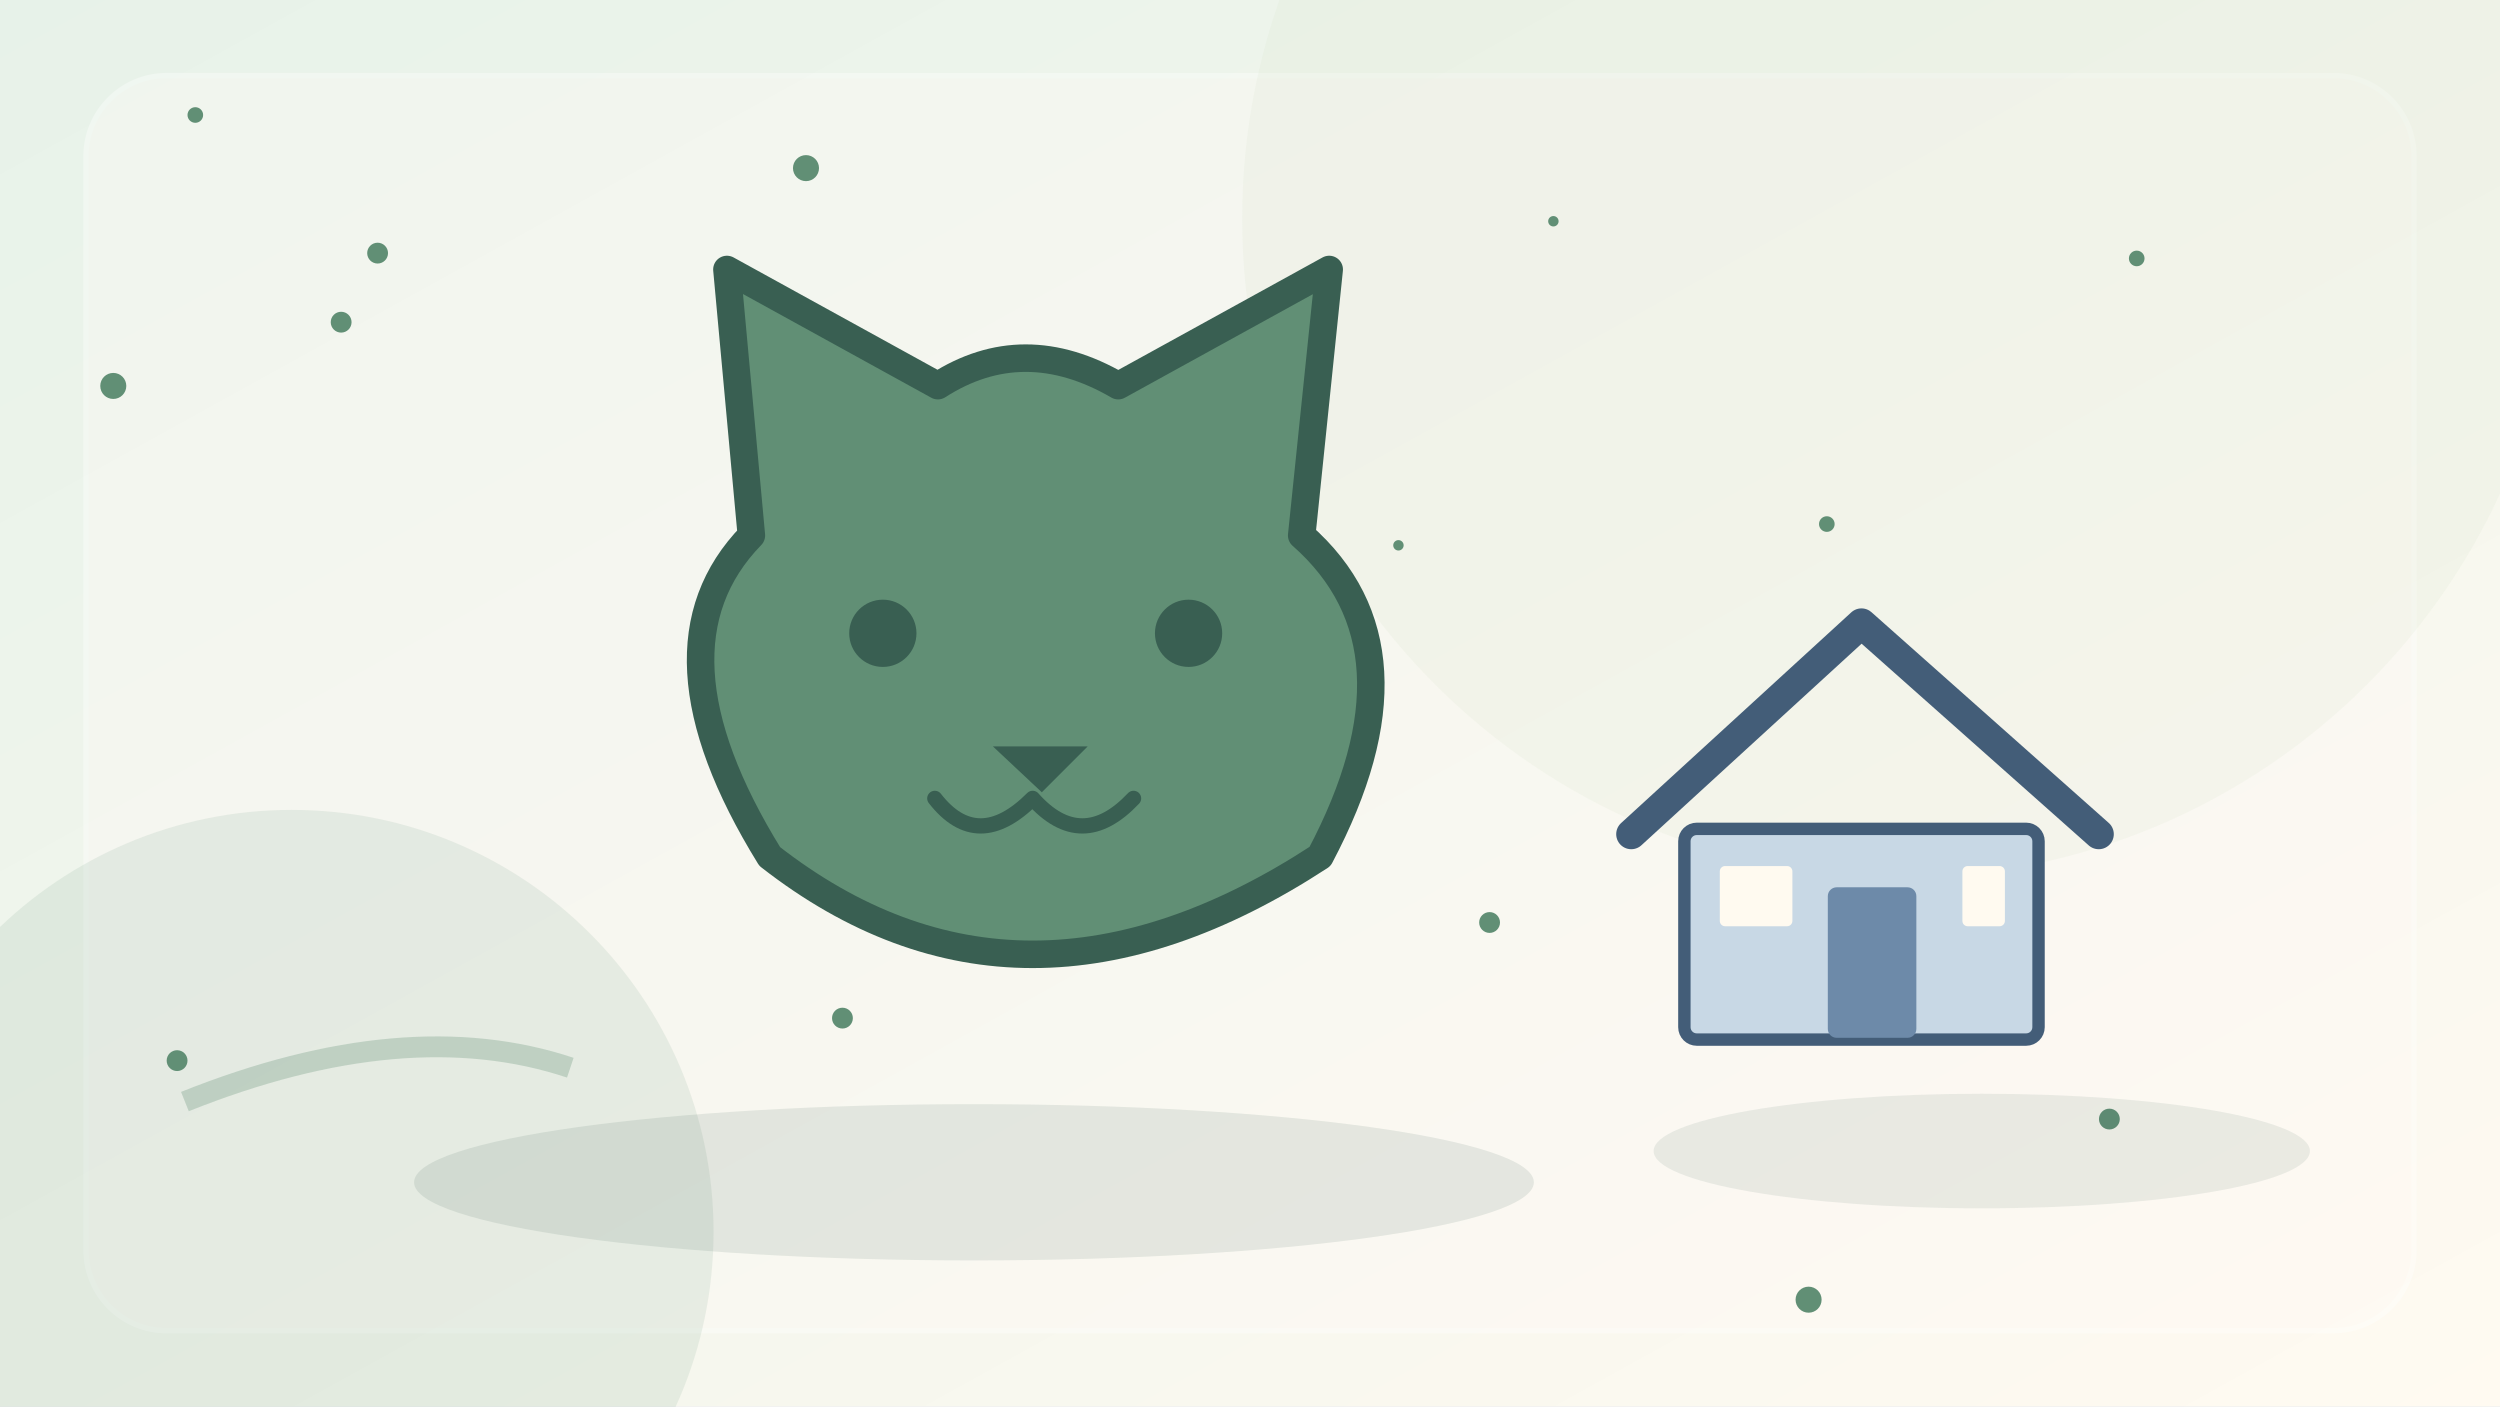
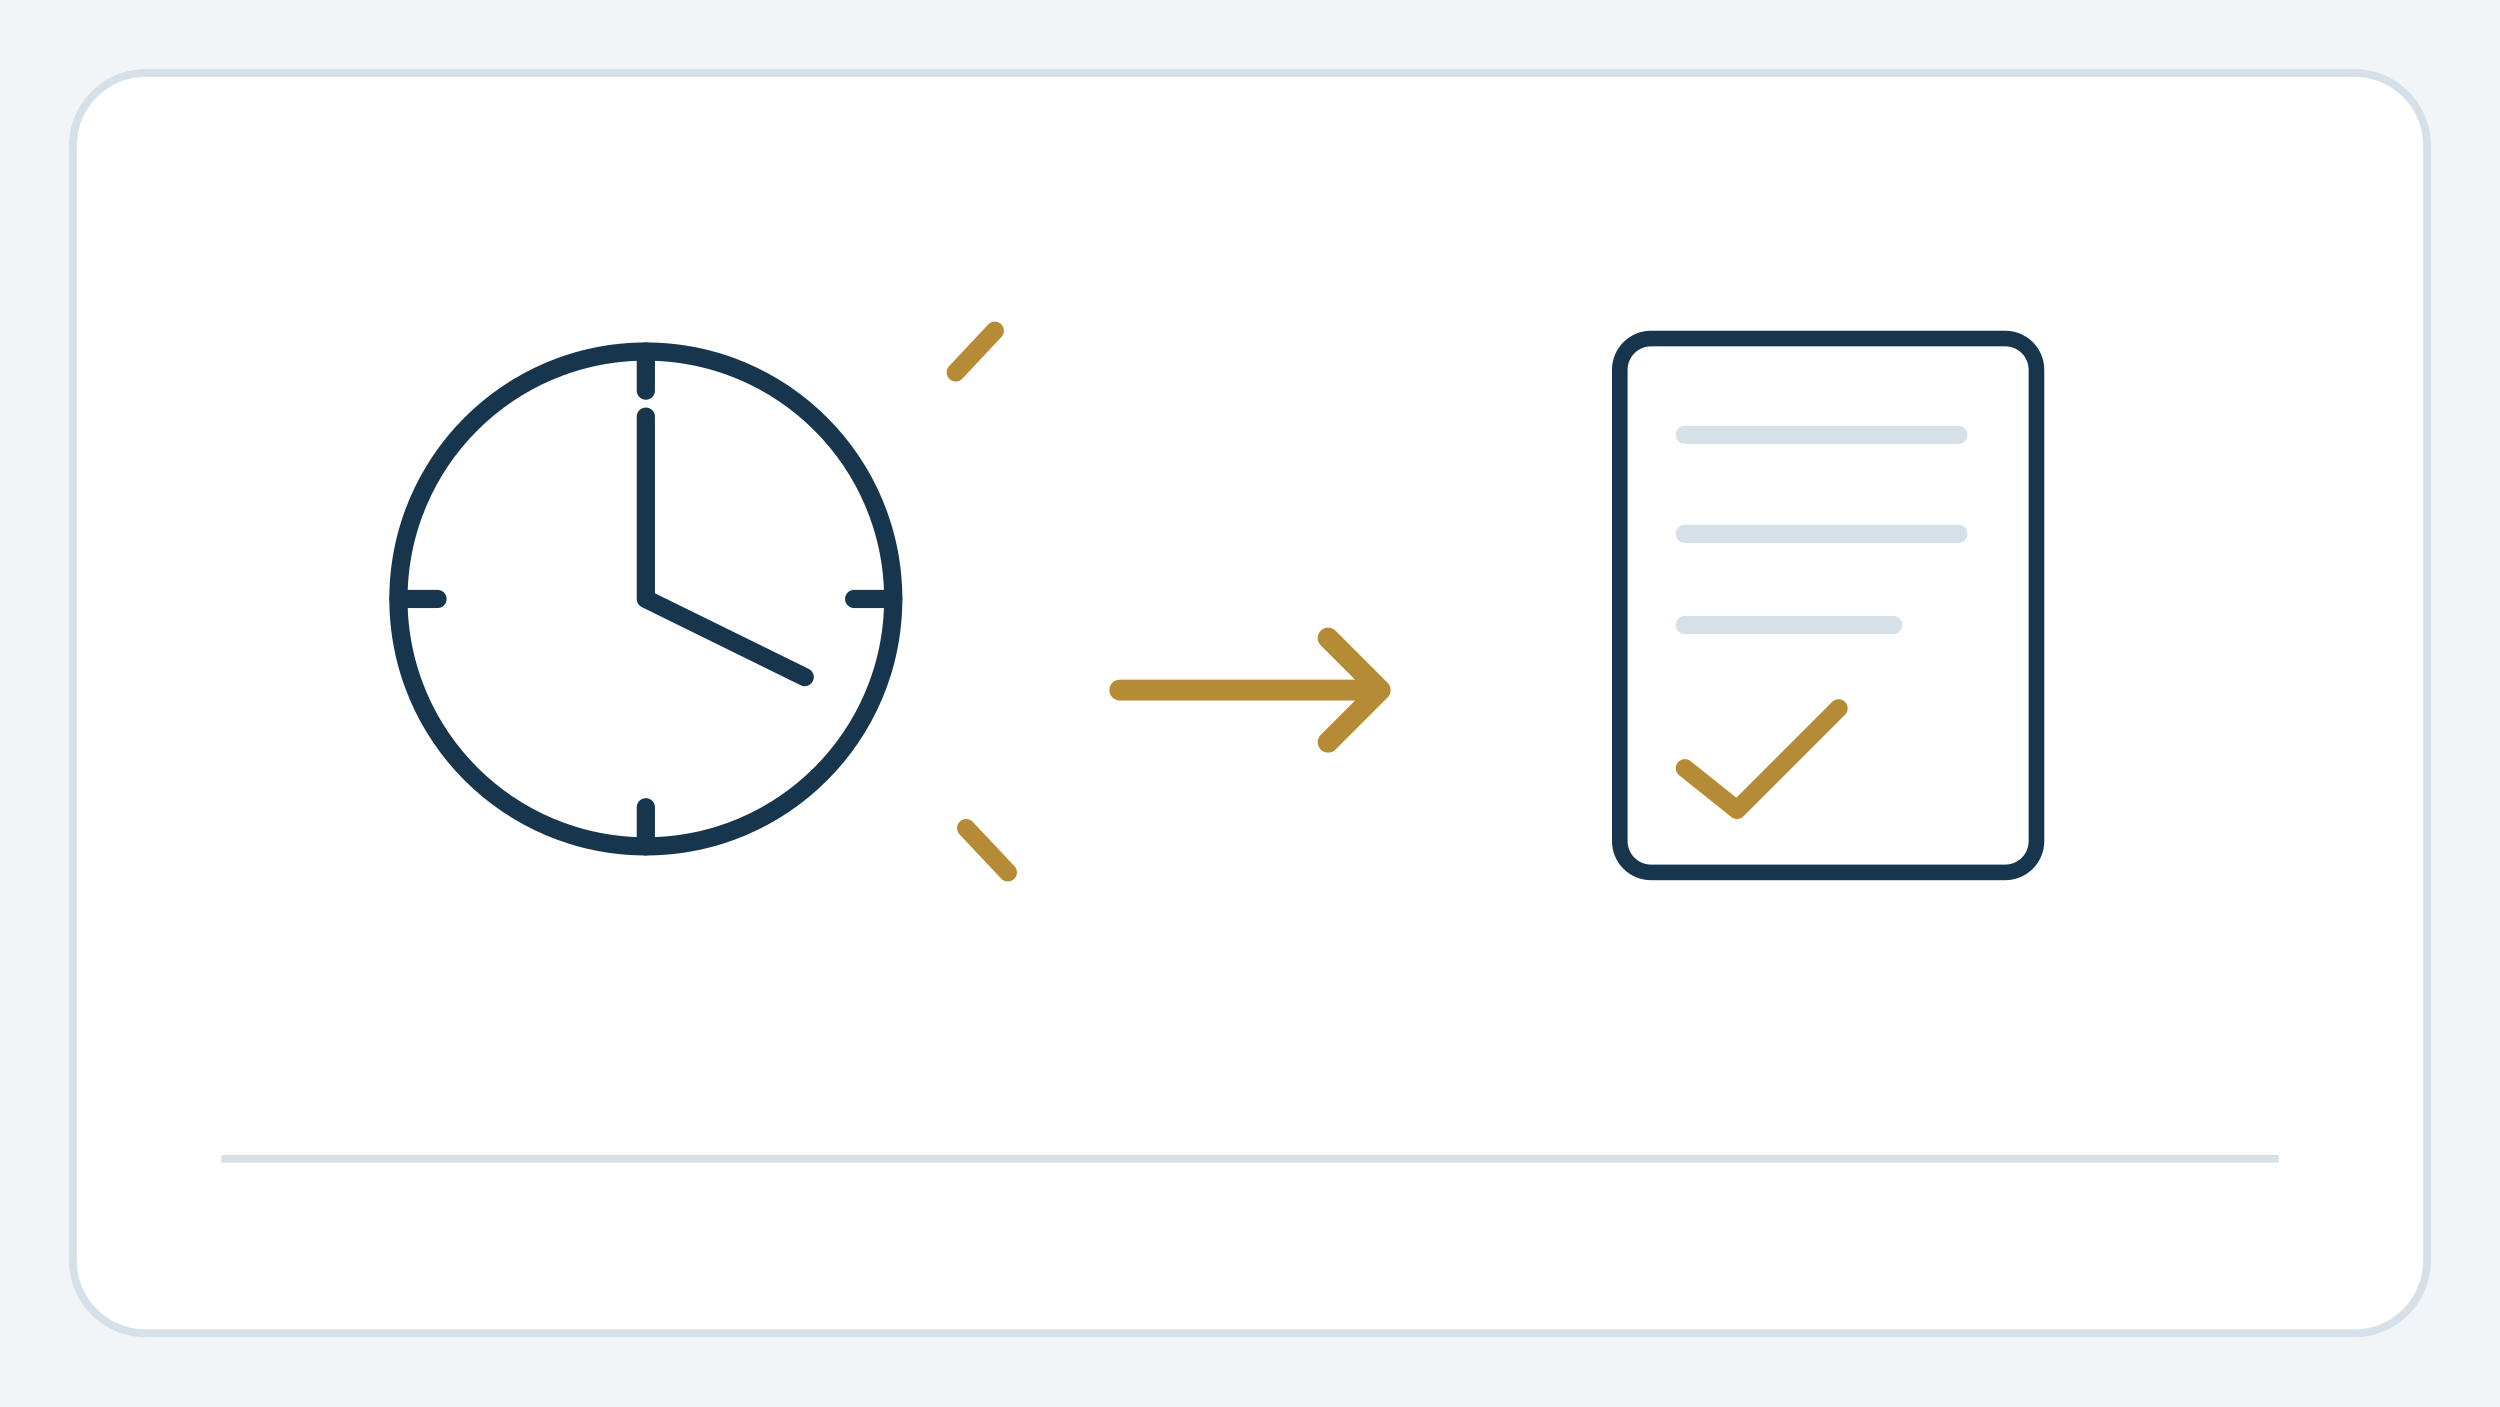
- <svg xmlns="http://www.w3.org/2000/svg" width="960" height="540" viewBox="0 0 960 540" role="img" aria-label="Autorska ilustracja: Komunikacja z właścicielem">
-   <defs>
-     <linearGradient id="background" x1="0" y1="0" x2="1" y2="1">
-       <stop offset="0" stop-color="#e7f2e9" />
-       <stop offset="1" stop-color="#fffaf1" />
-     </linearGradient>
-   </defs>
-   <rect width="960" height="540" fill="url(#background)" />
-   <rect x="33" y="29" width="894" height="482" rx="31" fill="#fffaf7" opacity=".35" stroke="#fff" stroke-width="2" />
-   <circle cx="730" cy="84" r="253" fill="#d2dfc5" opacity=".16" />
-   <circle cx="112" cy="473" r="162" fill="#618f75" opacity=".12" />
-   <circle cx="309.5" cy="64.56" r="5" fill="#618f75" stroke="none" stroke-width="4" />
-   <circle cx="68" cy="407.28" r="4" fill="#618f75" stroke="none" stroke-width="4" />
-   <circle cx="701.5" cy="201.24" r="3" fill="#618f75" stroke="none" stroke-width="4" />
-   <circle cx="323.5" cy="390.96" r="4" fill="#618f75" stroke="none" stroke-width="4" />
-   <circle cx="537" cy="209.4" r="2" fill="#618f75" stroke="none" stroke-width="4" />
-   <circle cx="596.5" cy="84.96" r="2" fill="#618f75" stroke="none" stroke-width="4" />
-   <circle cx="572" cy="354.24" r="4" fill="#618f75" stroke="none" stroke-width="4" />
-   <circle cx="43.5" cy="148.2" r="5" fill="#618f75" stroke="none" stroke-width="4" />
-   <circle cx="694.5" cy="499.08" r="5" fill="#618f75" stroke="none" stroke-width="4" />
-   <circle cx="820.5" cy="99.24" r="3" fill="#618f75" stroke="none" stroke-width="4" />
-   <circle cx="145" cy="97.2" r="4" fill="#618f75" stroke="none" stroke-width="4" />
-   <circle cx="418" cy="223.68" r="2" fill="#618f75" stroke="none" stroke-width="4" />
-   <circle cx="131" cy="123.72" r="4" fill="#618f75" stroke="none" stroke-width="4" />
-   <circle cx="75" cy="44.16" r="3" fill="#618f75" stroke="none" stroke-width="4" />
-   <circle cx="810" cy="429.72" r="4" fill="#618f75" stroke="none" stroke-width="4" />
-   <ellipse cx="374" cy="454" rx="215" ry="30" fill="#395f52" opacity=".12" />
-   <ellipse cx="761" cy="442" rx="126" ry="22" fill="#395f52" opacity=".10" />
-   <g transform="translate(204 53) scale(1.174)">
-     <path d="M72 130L64 43l69 38q28-18 59 0l69-38-9 87q42 37 6 105q-98 64-180 0q-42-68-6-105Z" fill="#618f75" stroke="#395f52" stroke-width="9" stroke-linejoin="round" stroke-linecap="round" />
-     <circle cx="115" cy="162" r="11" fill="#395f52" stroke="none" stroke-width="4" />
-     <circle cx="215" cy="162" r="11" fill="#395f52" stroke="none" stroke-width="4" />
-     <path d="M151 199h31l-15 15Z" fill="#395f52" stroke="none" stroke-width="5" stroke-linejoin="round" stroke-linecap="round" />
-     <path d="M164 216q-18 18-32 0m32 0q16 18 33 0" fill="none" stroke="#395f52" stroke-width="5" stroke-linejoin="round" stroke-linecap="round" />
+ <svg xmlns="http://www.w3.org/2000/svg" width="960" height="540" viewBox="0 0 960 540" role="img" aria-label="Komunikacja z właścicielem — czas i dokument">
+   <rect width="960" height="540" fill="#f1f5f8" />
+   <rect x="28" y="28" width="904" height="484" rx="28" fill="#fff" stroke="#d6e0e8" stroke-width="3" />
+   <g transform="translate(93 85)">
+     <circle cx="155" cy="145" r="95" fill="none" stroke="#17364d" stroke-width="7" />
+     <path d="M155 145V75 M155 145L216 175 M155 50V65 M250 145H235 M155 240V225 M60 145H75" fill="none" stroke="#17364d" stroke-width="7" stroke-linecap="round" stroke-linejoin="round" />
+     <path d="M274 58L289 42 M278 233L294 250" fill="none" stroke="#b68b36" stroke-width="7" stroke-linecap="round" stroke-linejoin="round" />
  </g>
-   <g transform="translate(606 219) scale(0.680)">
-     <path d="M30 149L160 30 294 149" fill="none" stroke="#435d78" stroke-width="17" stroke-linejoin="round" stroke-linecap="round" />
-     <rect x="60" y="146" width="200" height="119" rx="7" fill="#c8d8e5" stroke="#435d78" stroke-width="7" />
-     <rect x="141" y="179" width="50" height="85" rx="5" fill="#6d8aa9" stroke="none" stroke-width="4" />
-     <rect x="80" y="167" width="41" height="34" rx="3" fill="#fffaf0" stroke="none" stroke-width="4" />
-     <rect x="217" y="167" width="24" height="34" rx="3" fill="#fffaf0" stroke="none" stroke-width="4" />
+   <g transform="translate(542 85)">
+     <rect x="80" y="45" width="160" height="205" rx="12" fill="#fff" stroke="#17364d" stroke-width="6" />
+     <path d="M105 82H210 M105 120H210 M105 155H185" fill="none" stroke="#d6e0e8" stroke-width="7" stroke-linecap="round" stroke-linejoin="round" />
+     <path d="M105 210L125 226L164 187" fill="none" stroke="#b68b36" stroke-width="7" stroke-linecap="round" stroke-linejoin="round" />
  </g>
-   <path d="M71 423q85-34 148-13" fill="none" stroke="#618f75" opacity=".29" stroke-width="8" />
+   <path d="M430 265H530 M510 245L530 265L510 285" fill="none" stroke="#b68b36" stroke-width="8" stroke-linecap="round" stroke-linejoin="round" />
+   <path d="M85 445H875" fill="none" stroke="#d6e0e8" stroke-width="3" />
</svg>
